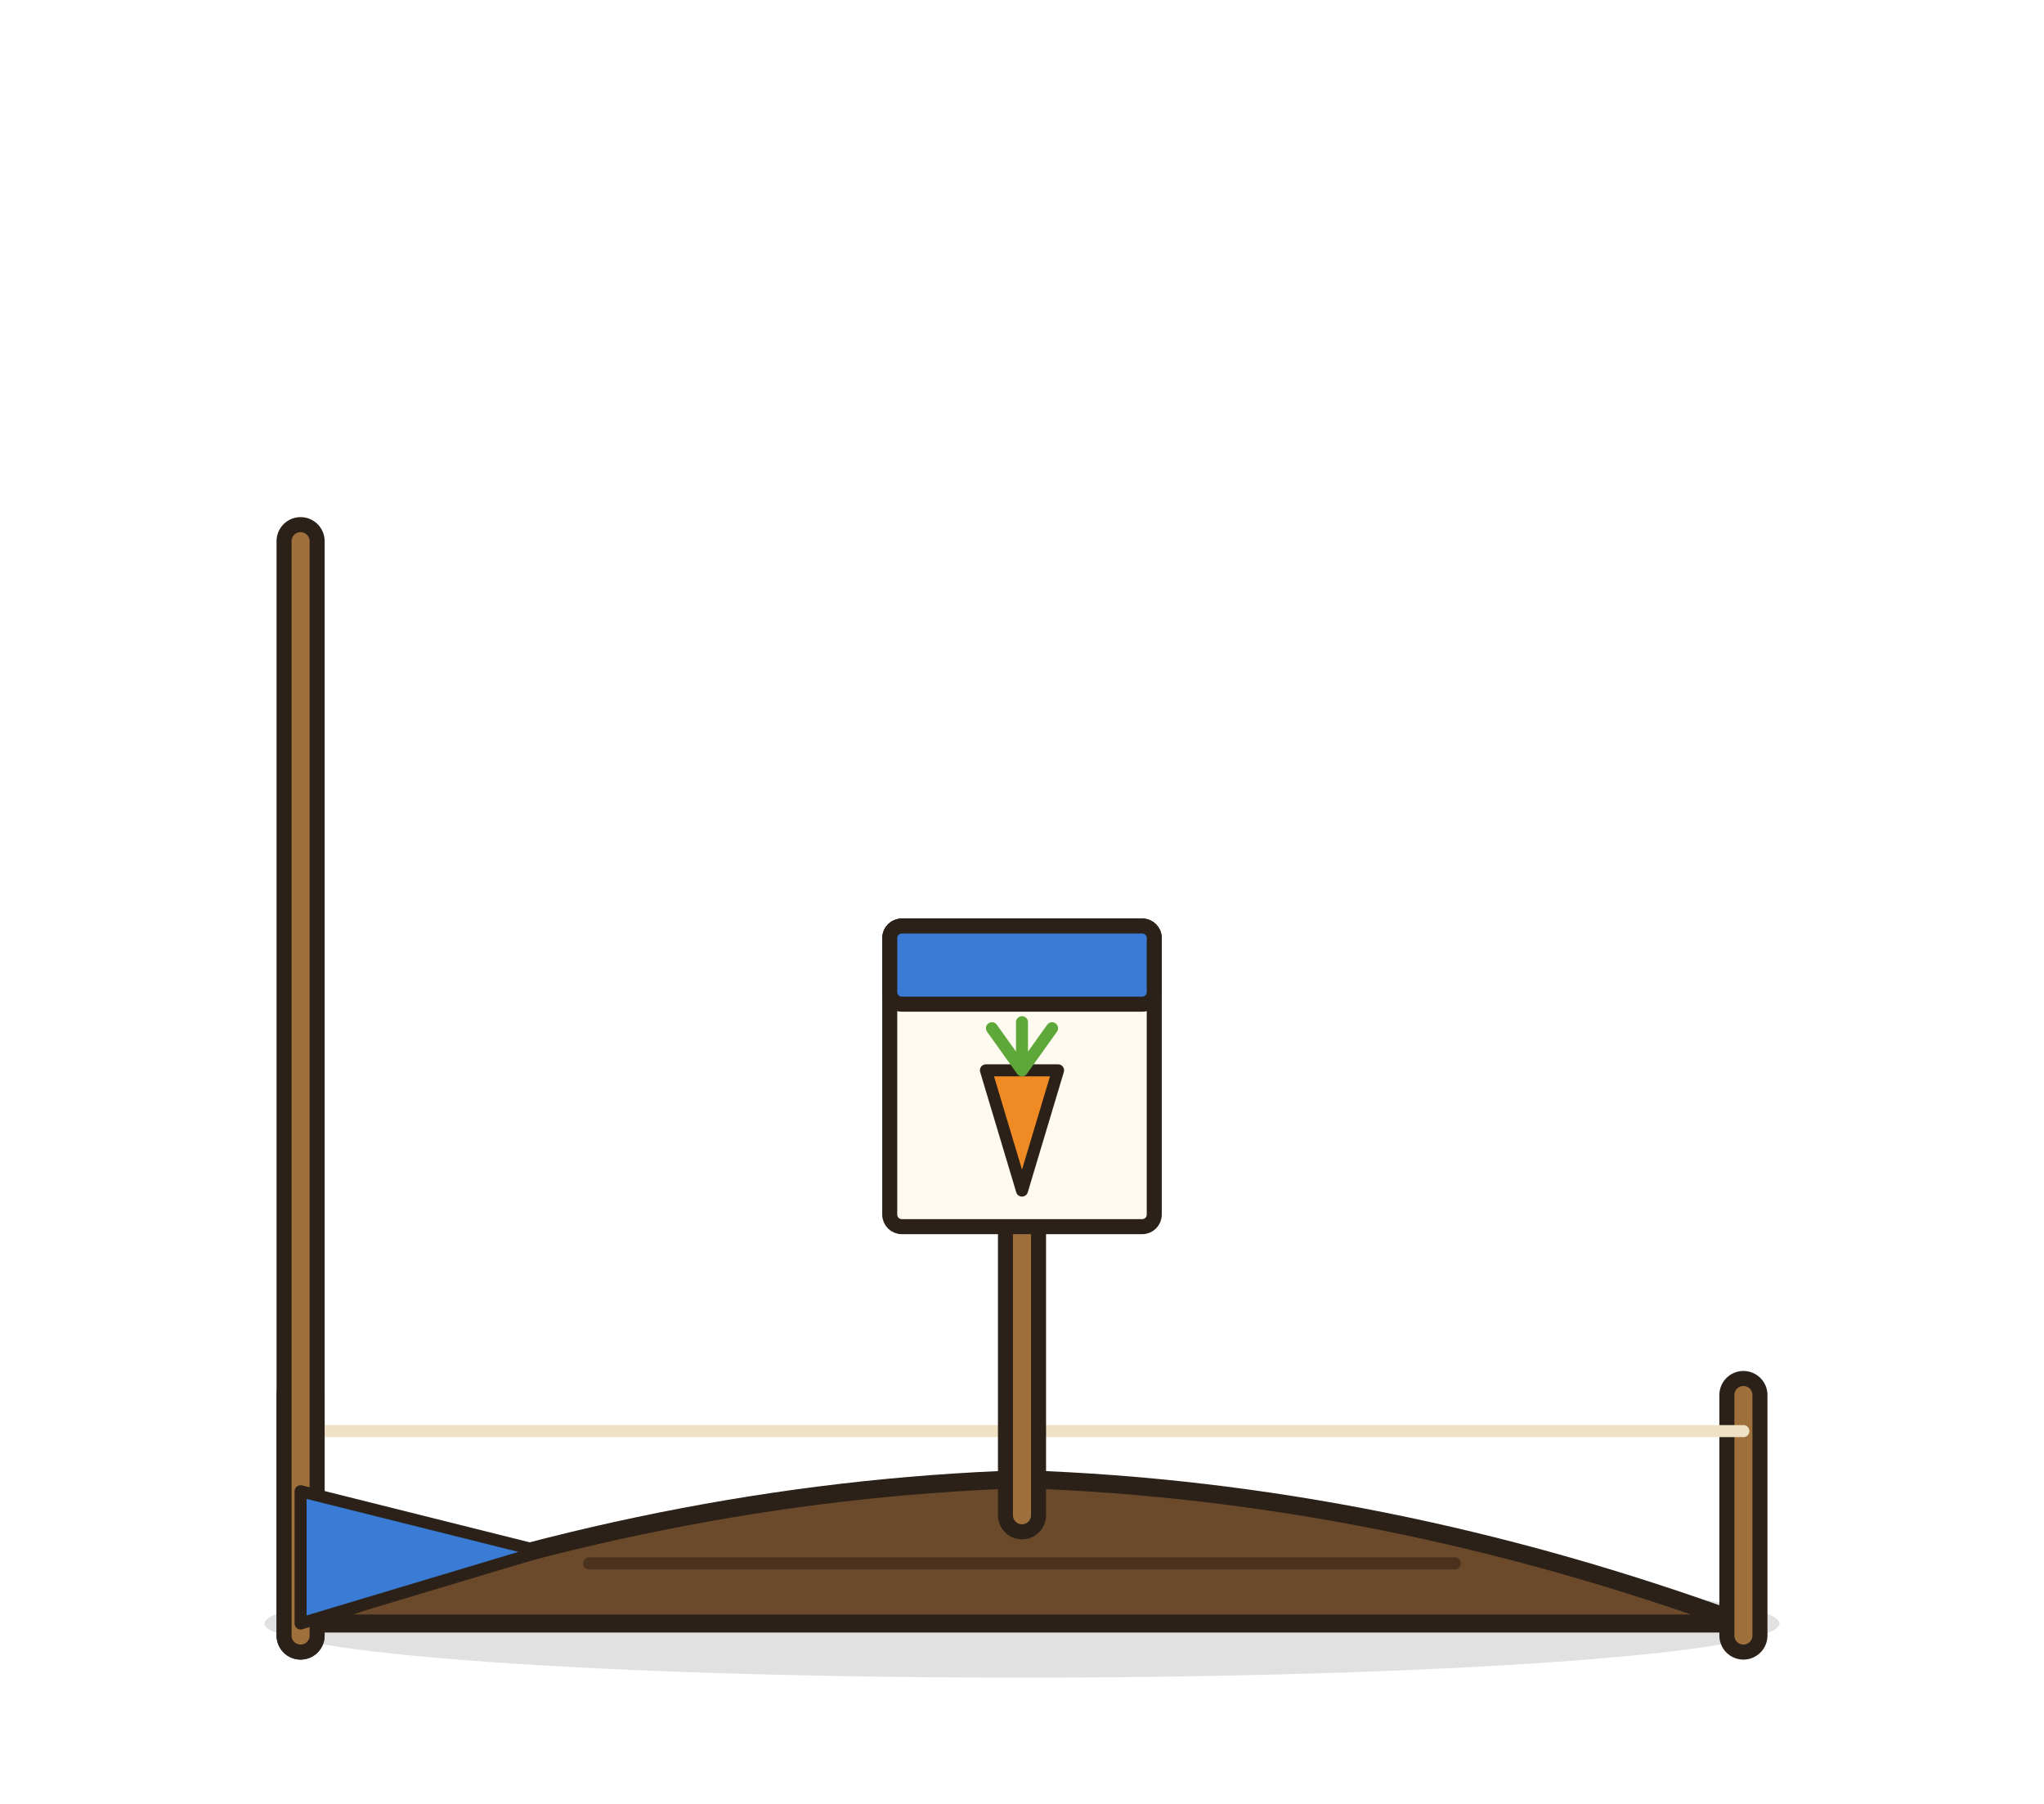
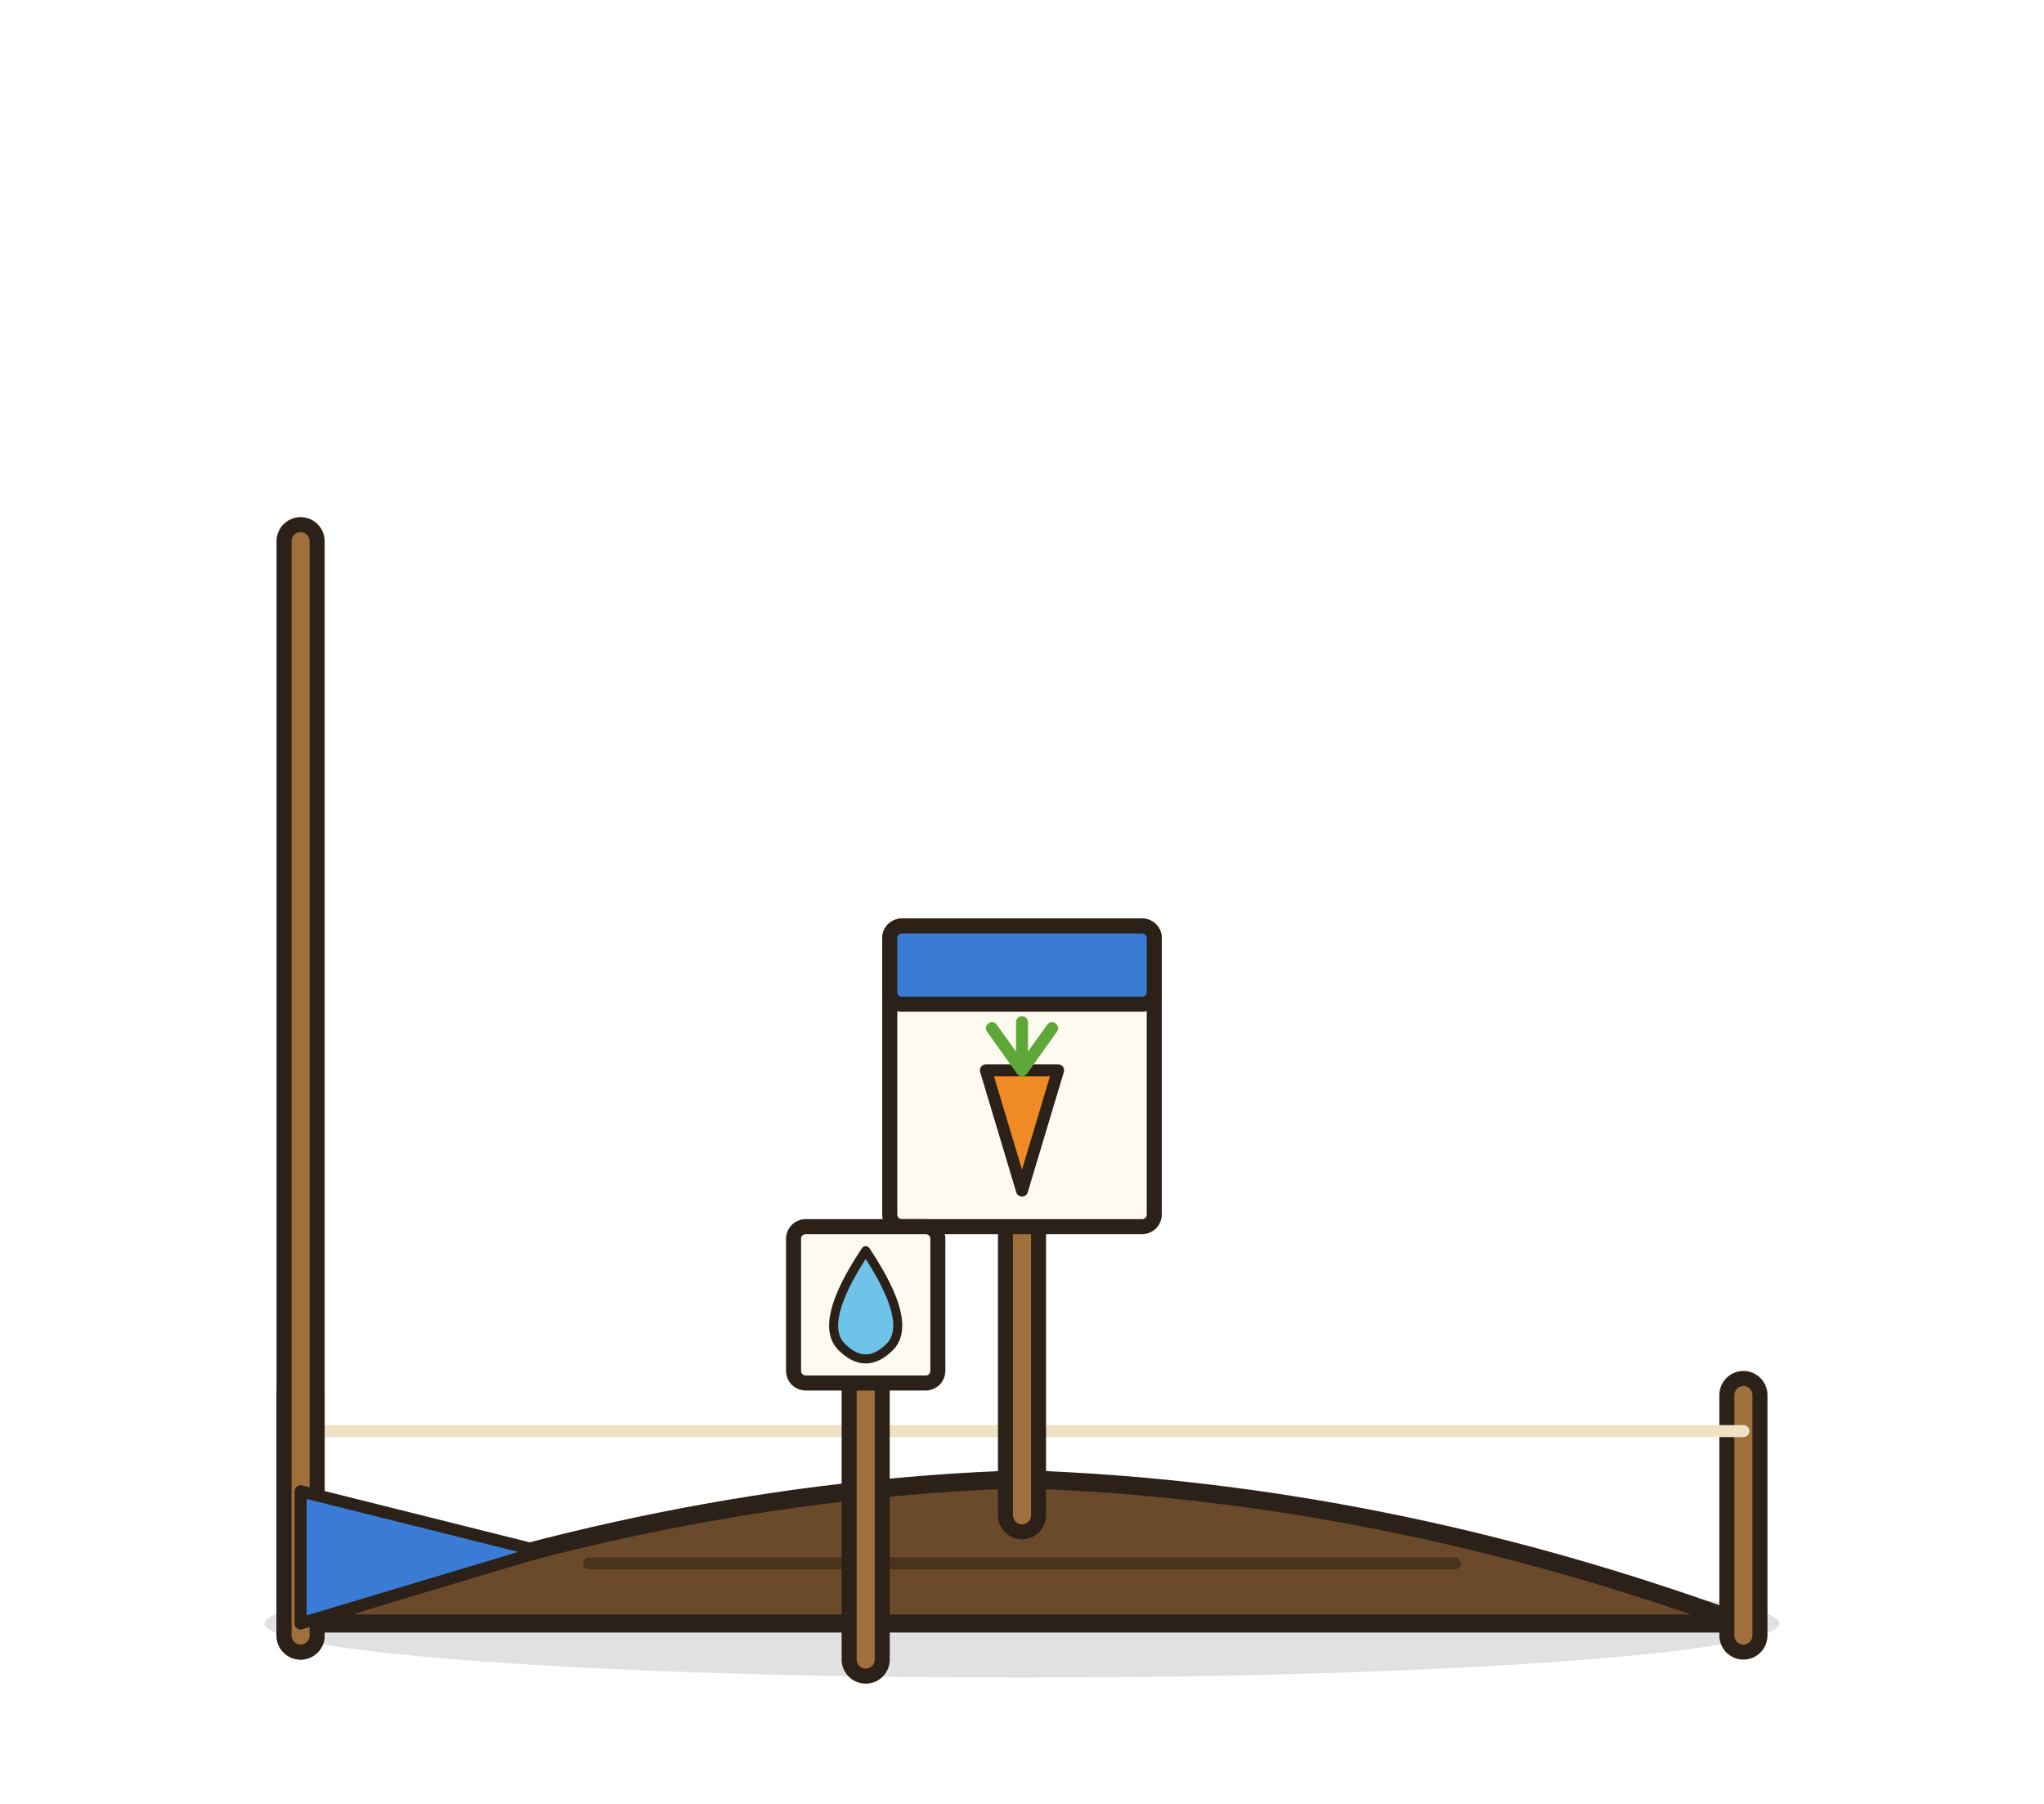
<svg xmlns="http://www.w3.org/2000/svg" viewBox="-170 -270 340 300" width="340" height="300">
  <g>
    <ellipse cx="0" cy="0" rx="126" ry="9" fill="#000000" fill-opacity="0.12" />
    <path d="M-120 0 Q-60.0 -22 0 -24 Q60.0 -22 120 0 Z" fill="#6b4a2b" stroke="#2b2118" stroke-width="3" stroke-linejoin="round" stroke-linecap="round" />
    <path d="M-72 -10 L72 -10" fill="none" stroke="#4a321c" stroke-width="2" stroke-linejoin="round" stroke-linecap="round" />
    <path d="M-120 2 L-120 -38" fill="none" stroke="#2b2118" stroke-width="8" stroke-linejoin="round" stroke-linecap="round" />
    <path d="M-120 2 L-120 -38" fill="none" stroke="#a0703c" stroke-width="3" stroke-linejoin="round" stroke-linecap="round" />
    <path d="M120 2 L120 -38" fill="none" stroke="#2b2118" stroke-width="8" stroke-linejoin="round" stroke-linecap="round" />
    <path d="M120 2 L120 -38" fill="none" stroke="#a0703c" stroke-width="3" stroke-linejoin="round" stroke-linecap="round" />
    <path d="M-120 -32 L120 -32" fill="none" stroke="#efe2c4" stroke-width="2" stroke-linejoin="round" stroke-linecap="round" />
    <path d="M0 -18 L0 -70" fill="none" stroke="#2b2118" stroke-width="8" stroke-linejoin="round" stroke-linecap="round" />
    <path d="M0 -18 L0 -70" fill="none" stroke="#a0703c" stroke-width="3" stroke-linejoin="round" stroke-linecap="round" />
    <rect x="-22" y="-116" width="44" height="50" rx="2" fill="#fffaf0" stroke="#2b2118" stroke-width="2.5" />
    <rect x="-22" y="-116" width="44" height="13" rx="2" fill="#3a7bd5" stroke="#2b2118" stroke-width="2.5" />
    <path d="M-6 -92 L6 -92 L0 -72 Z" fill="#f08a24" stroke="#2b2118" stroke-width="2" stroke-linejoin="round" stroke-linecap="round" />
    <path d="M0 -92 l-5 -7 M0 -92 l0 -8 M0 -92 l5 -7" fill="none" stroke="#5ea83a" stroke-width="2" stroke-linejoin="round" stroke-linecap="round" />
    <path d="M-120 2 L-120 -180" fill="none" stroke="#2b2118" stroke-width="8" stroke-linejoin="round" stroke-linecap="round" />
    <path d="M-120 2 L-120 -180" fill="none" stroke="#a0703c" stroke-width="3" stroke-linejoin="round" stroke-linecap="round" />
    <path d="M-120 -22 L-80 -12 L-120 0 Z" fill="#3a7bd5" stroke="#2b2118" stroke-width="2" stroke-linejoin="round" stroke-linecap="round" />
+     <path d="M-26 6 L-26 -40" fill="none" stroke="#2b2118" stroke-width="8" stroke-linejoin="round" stroke-linecap="round" />
+     <path d="M-26 6 L-26 -40" fill="none" stroke="#a0703c" stroke-width="3" stroke-linejoin="round" stroke-linecap="round" />
+     <rect x="-38" y="-66" width="24" height="26" rx="2" fill="#fffaf0" stroke="#2b2118" stroke-width="2.5" />
+     <path d="M-26 -62 Q-34 -50 -30 -46 Q-26 -42 -22 -46 Q-18 -50 -26 -62 Z" fill="#6fc3e8" stroke="#2b2118" stroke-width="1.5" stroke-linejoin="round" stroke-linecap="round" />
  </g>
</svg>
